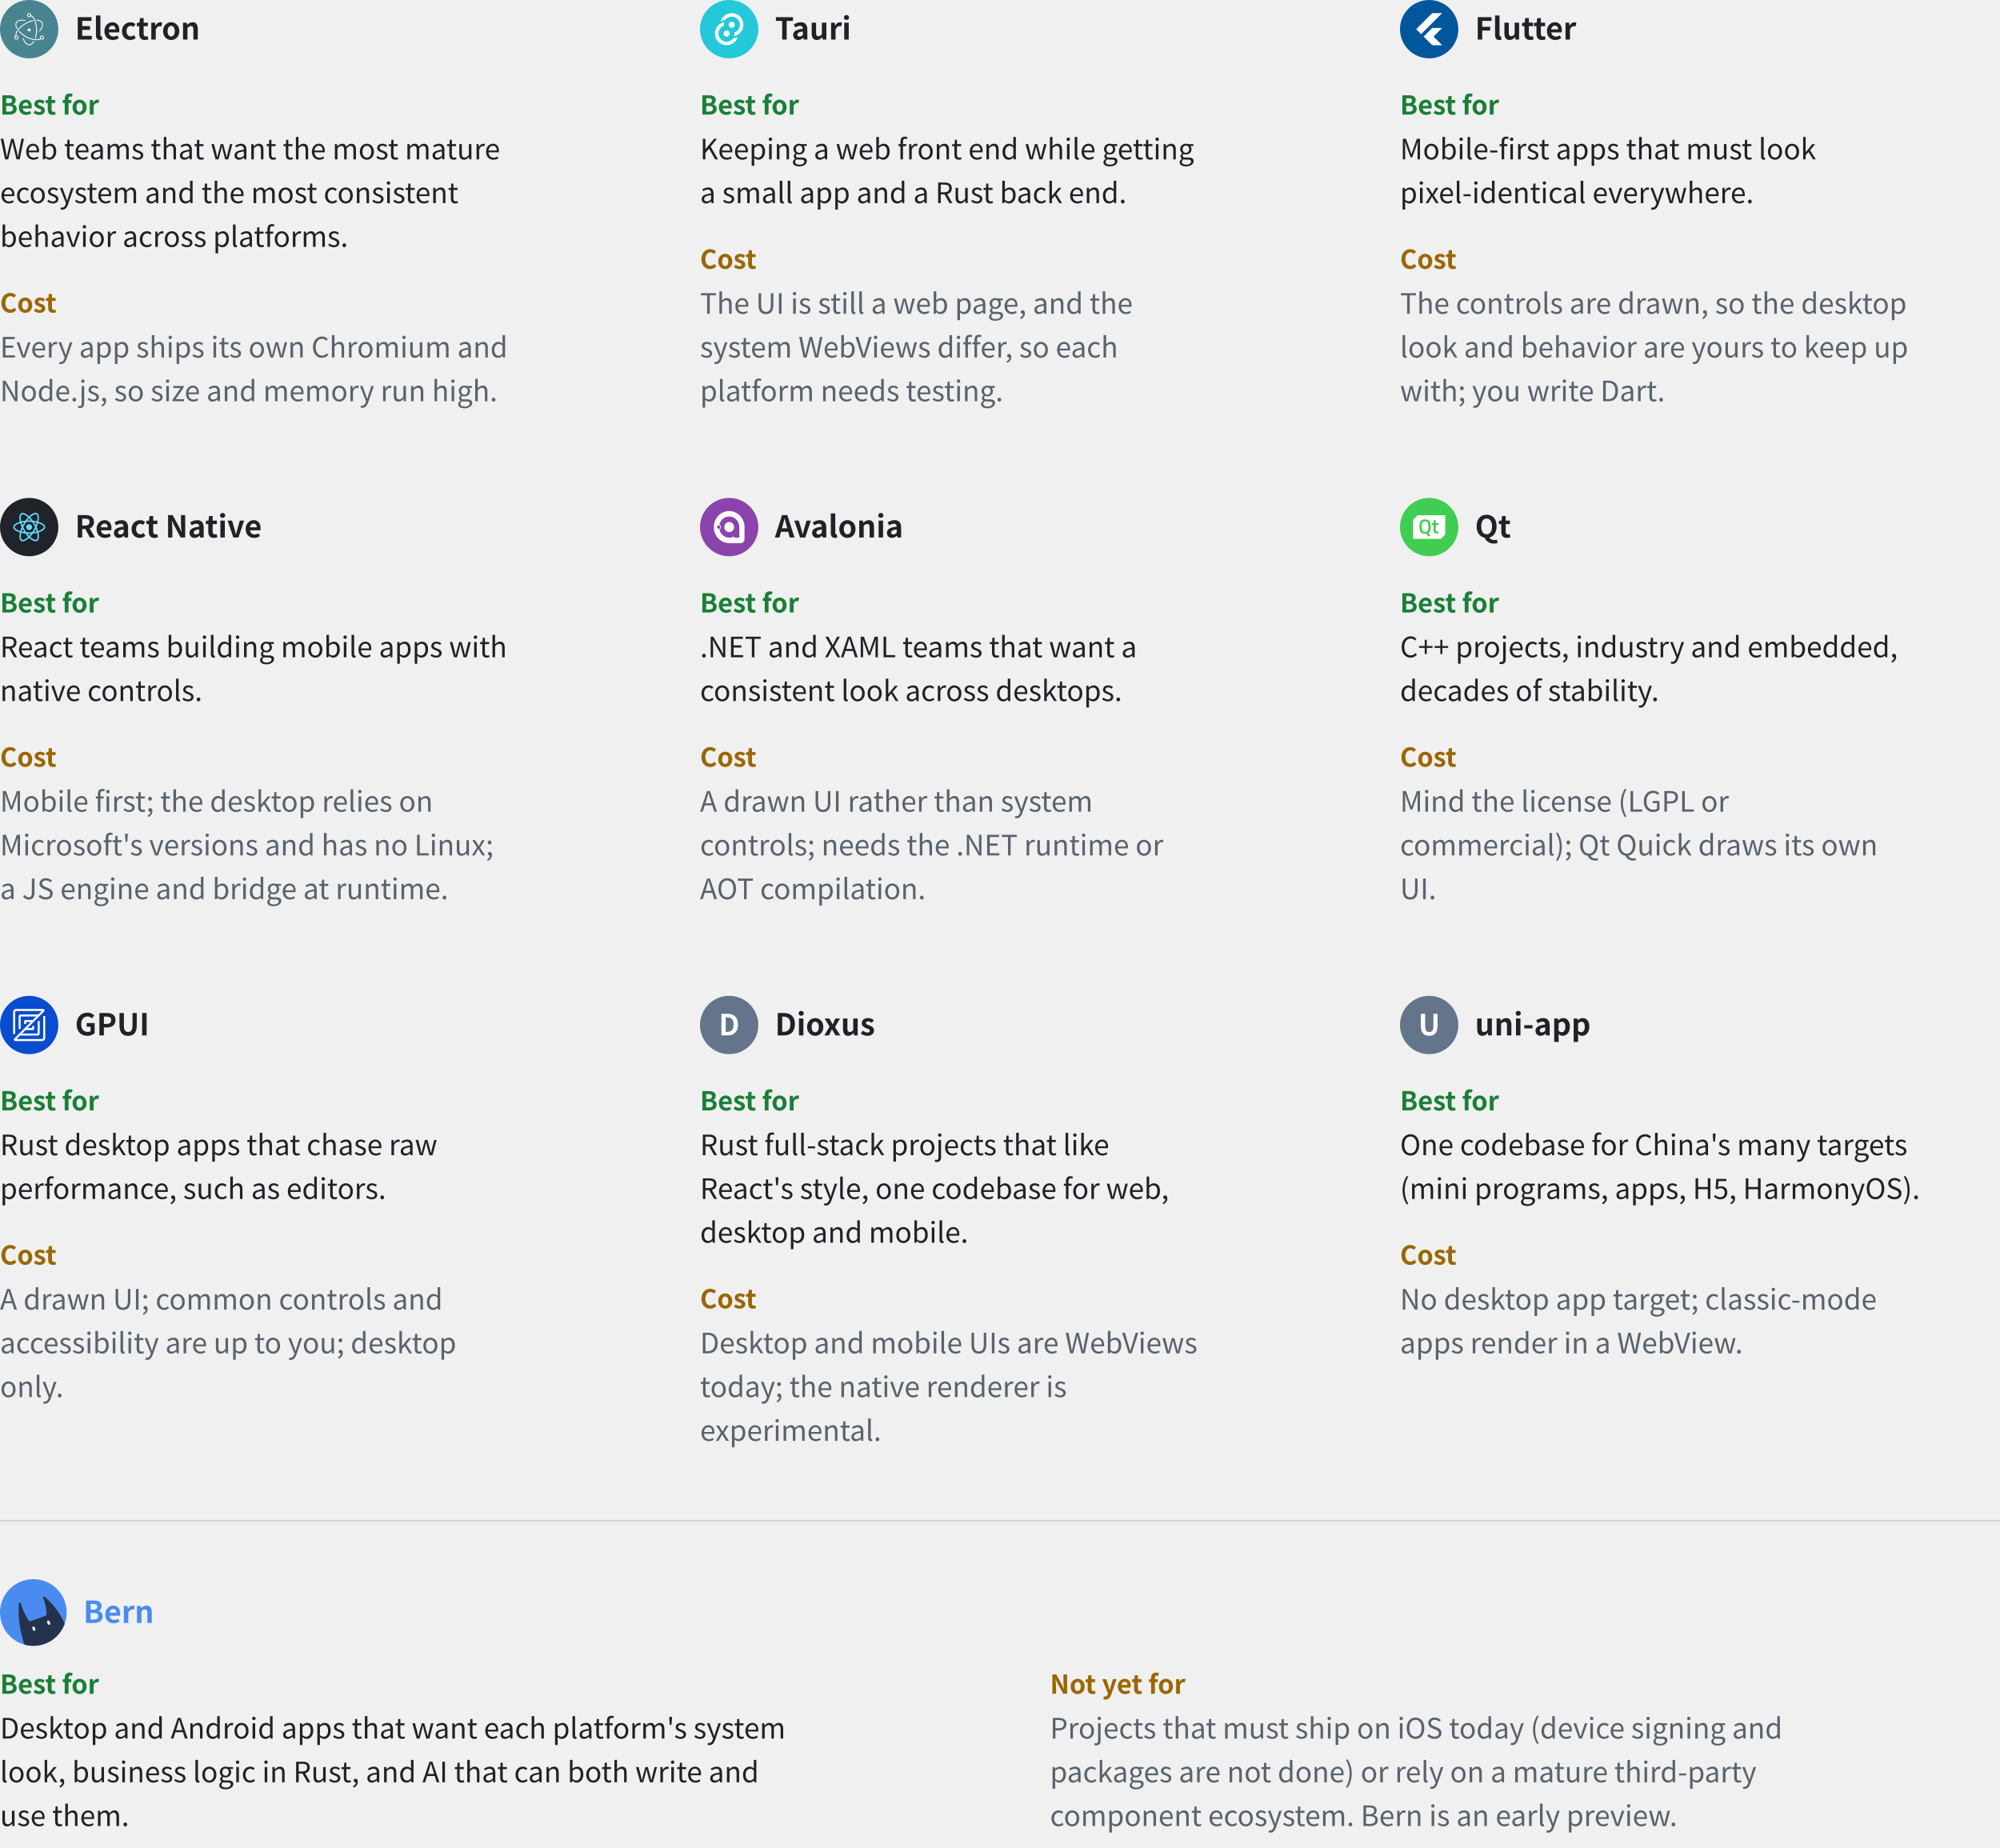
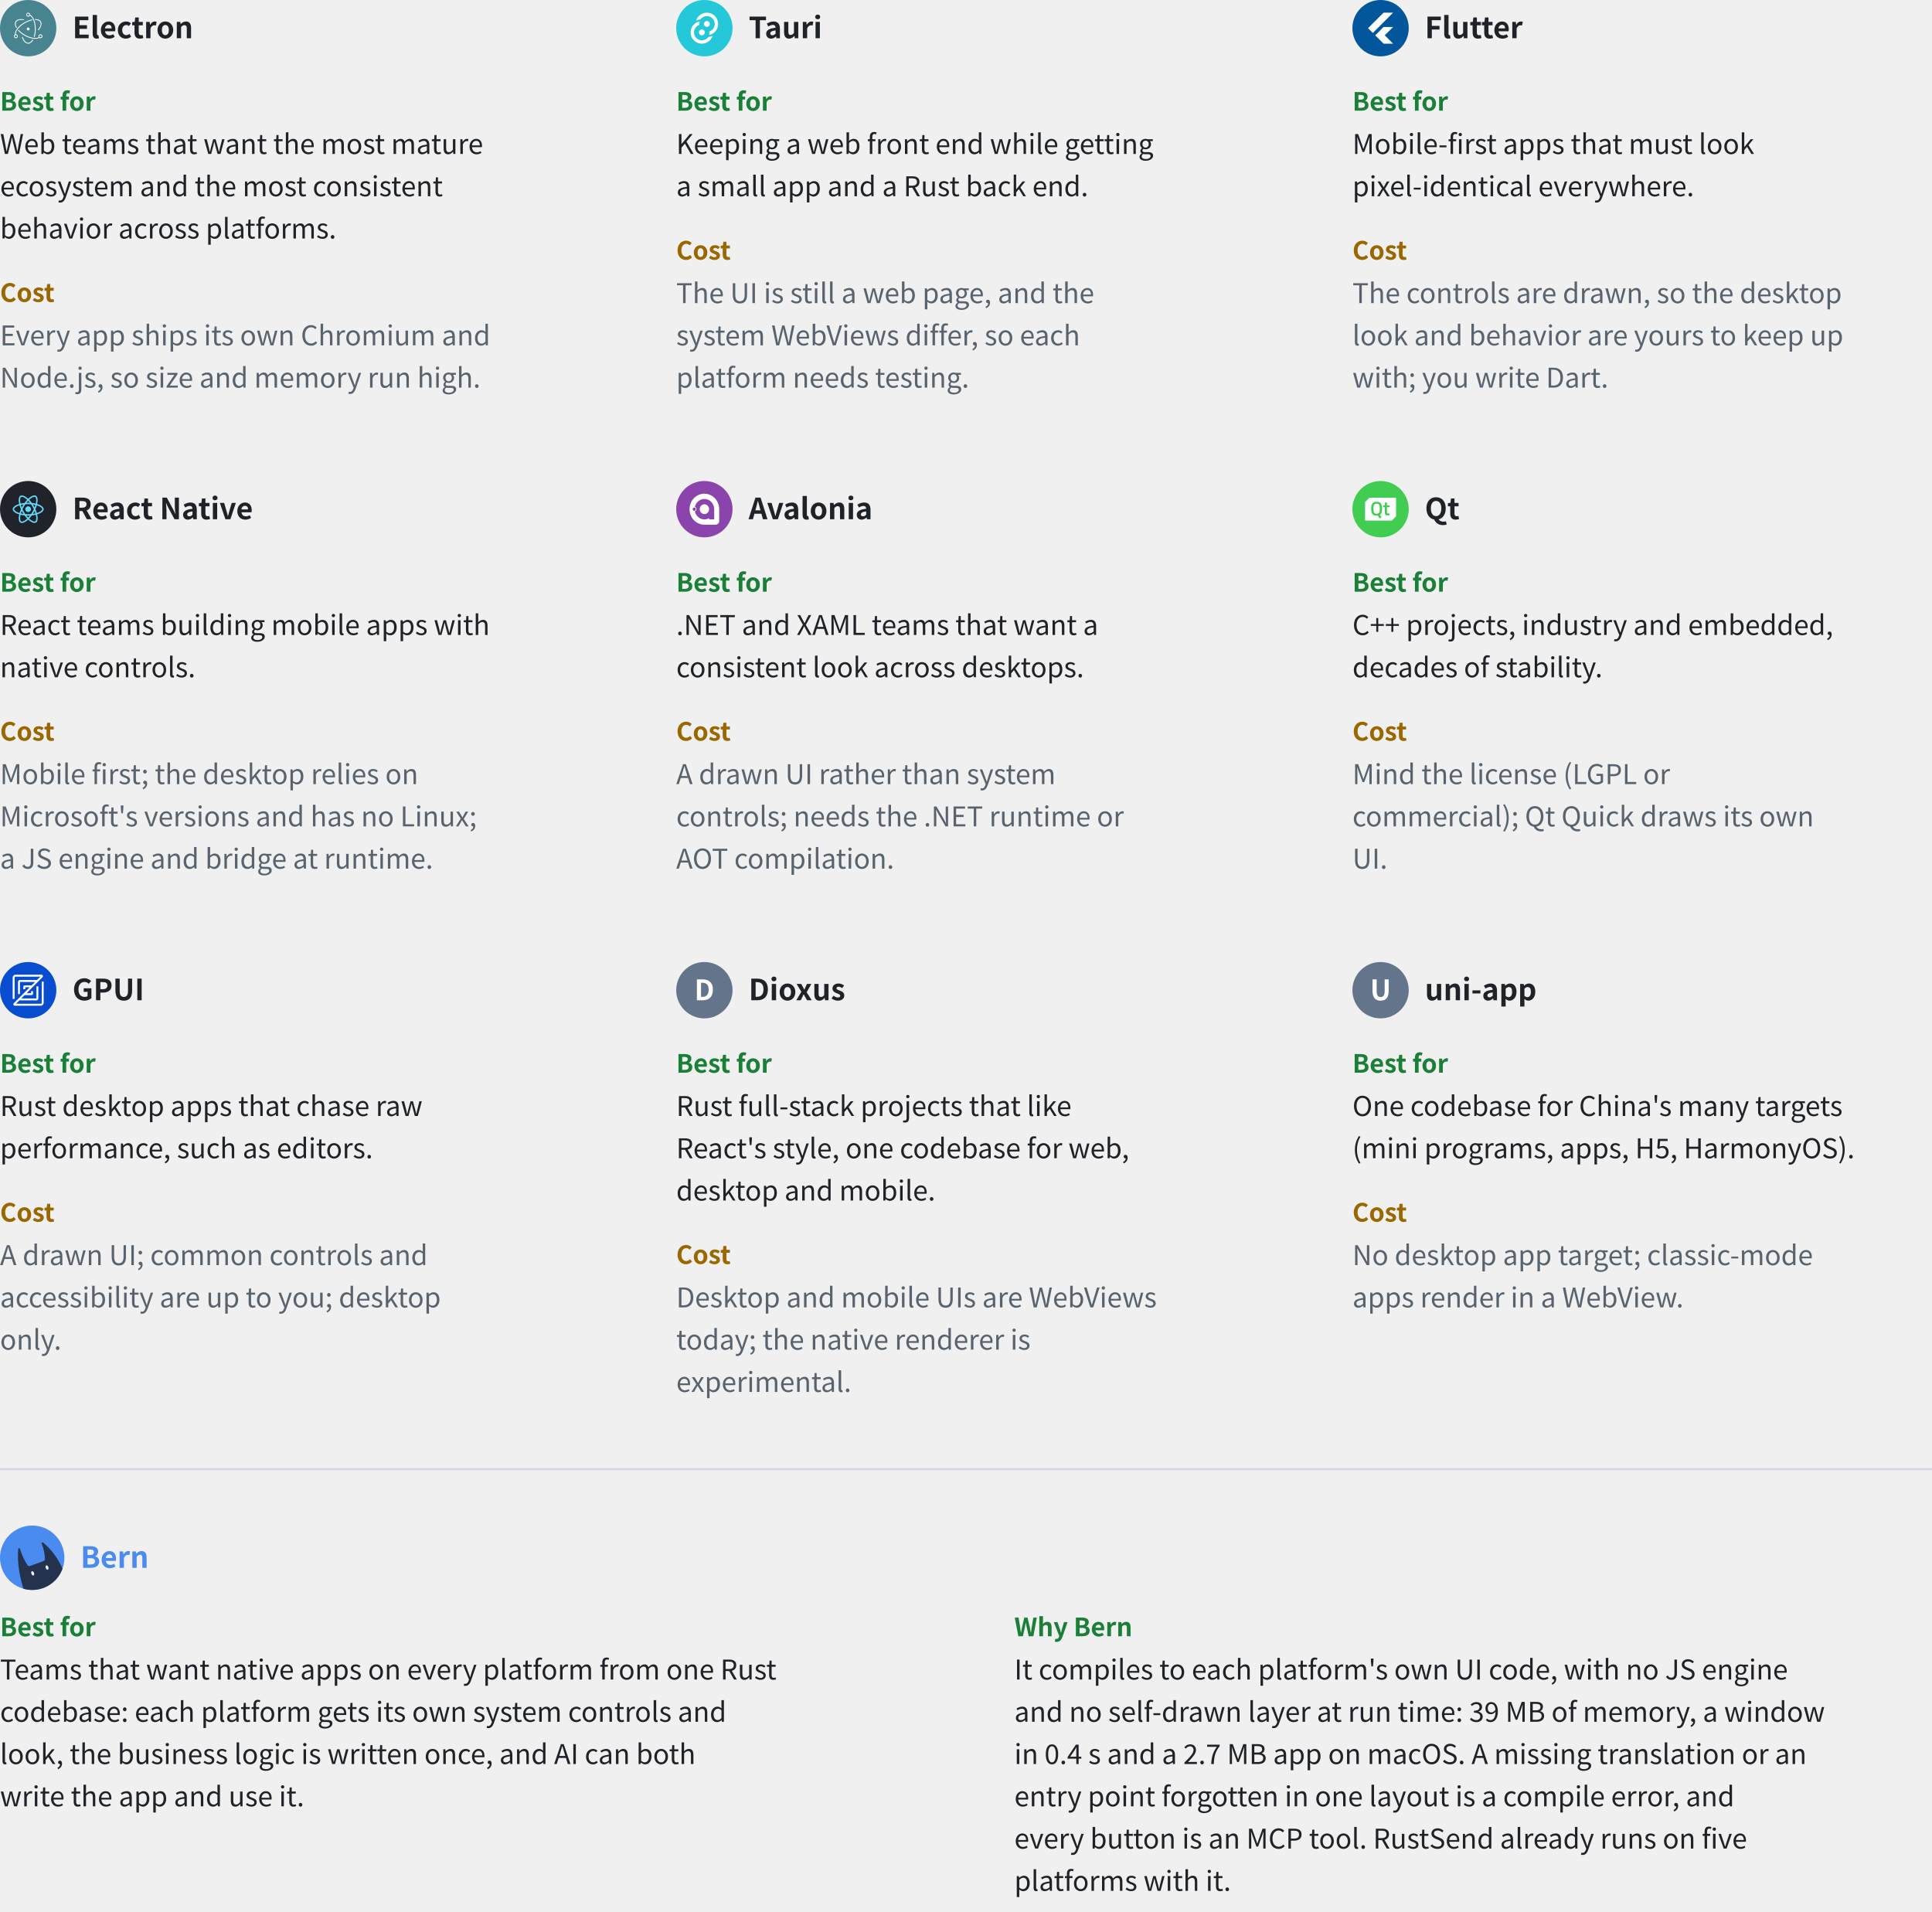
- <svg xmlns="http://www.w3.org/2000/svg" viewBox="0 0 960 887" width="960" height="887" font-family="-apple-system, BlinkMacSystemFont, 'Segoe UI', 'PingFang SC', 'Hiragino Sans GB', 'Microsoft YaHei', 'Noto Sans CJK SC', 'Helvetica Neue', Arial, sans-serif">
+ <svg xmlns="http://www.w3.org/2000/svg" viewBox="0 0 960 950" width="960" height="950" font-family="-apple-system, BlinkMacSystemFont, 'Segoe UI', 'PingFang SC', 'Hiragino Sans GB', 'Microsoft YaHei', 'Noto Sans CJK SC', 'Helvetica Neue', Arial, sans-serif">
  <defs>
    <symbol id="bern-logo" viewBox="0 0 1024 1024">
      <defs>
        <clipPath id="bern-symbol-disc">
          <circle cx="512" cy="512" r="512" />
        </clipPath>
      </defs>
      <g clip-path="url(#bern-symbol-disc)">
        <rect width="1024" height="1024" fill="#4A8BEF" />
        <path fill="#24324D" d="M 290.4 372.1 C 270.7 579.3 309.8 827.6 392.0 1060.0 L 1100 1100 L 1060.0 880.0 C 1013.0 692.2 904.4 451.5 684.3 270.5 A 14 14 0 0 0 662.4 286.5 C 693.7 364.2 711.6 444.8 715.3 529.4 A 36 36 0 0 1 691.6 564.9 C 620.6 590.7 549.5 616.5 478.5 642.4 A 36 36 0 0 1 436.0 628.1 C 383.8 547.6 344.6 461.1 317.8 369.5 A 14 14 0 0 0 290.4 372.1 Z" />
        <ellipse rx="22" ry="36" fill="#E8F4FF" transform="translate(520 760) rotate(-20)" />
        <ellipse rx="22" ry="36" fill="#E8F4FF" transform="translate(748 668) rotate(-20)" />
      </g>
    </symbol>
  </defs>
  <g transform="translate(0.0 0.0)">
    <circle cx="14.0" cy="14.0" r="14.0" fill="#47848F" />
    <path d="M12.011 0c-.85 0-1.539.689-1.539 1.539 0 .85.689 1.539 1.539 1.539.595 0 1.11-.338 1.366-.832 2.221 1.268 3.847 5.473 3.847 10.362 0 2.071-.289 4.056-.825 5.769a.322.322 0 0 0 .211.403.322.322 0 0 0 .403-.211c.556-1.776.854-3.825.854-5.96 0-5.193-1.772-9.686-4.321-11.003.001-.022.004-.044.004-.067 0-.85-.689-1.539-1.539-1.539zm0 .643a.896.896 0 1 1 0 1.792.896.896 0 1 1 0-1.792zm-5.486 4.305c-2.067.007-3.647.665-4.388 1.948-.738 1.277-.527 2.971.511 4.781a.322.322 0 0 0 .558-.32C2.271 9.727 2.089 8.266 2.694 7.218c.821-1.422 3.033-1.955 5.932-1.427a.322.322 0 0 0 .115-.633c-.784-.143-1.527-.212-2.216-.21zm11.052.018a.322.322 0 0 0-.008.643c1.834.024 3.156.596 3.75 1.626.819 1.419.18 3.595-1.718 5.837a.322.322 0 0 0 .038.454.322.322 0 0 0 .453-.038c2.054-2.426 2.771-4.866 1.784-6.574-.726-1.257-2.26-1.921-4.299-1.947zm-2.698.292a.323.323 0 0 0-.065.007c-1.857.398-3.833 1.175-5.731 2.271-4.57 2.638-7.592 6.495-7.36 9.372-.473.263-.793.766-.793 1.345 0 .85.689 1.539 1.539 1.539.85 0 1.539-.689 1.539-1.539 0-.85-.689-1.539-1.539-1.539-.038 0-.075.003-.113.006-.1-2.56 2.743-6.141 7.048-8.627 1.841-1.063 3.755-1.816 5.545-2.2a.322.322 0 0 0-.07-.636zm-2.879 6.236a1.119 1.119 0 0 0-.224.025c-.601.13-.983.723-.853 1.324.13.601.723.983 1.324.853.601-.13.983-.723.853-1.324-.114-.526-.582-.884-1.099-.879zM4.532 13.341a.321.321 0 0 0-.232.084.321.321 0 0 0-.021.454c1.268 1.394 2.916 2.701 4.795 3.786 4.415 2.549 9.106 3.285 11.561 1.839a1.53 1.53 0 0 0 .897.29c.85 0 1.539-.689 1.539-1.539 0-.85-.689-1.539-1.539-1.539-.85 0-1.539.689-1.539 1.539 0 .276.074.534.201.758-2.245 1.214-6.631.5-10.798-1.905-1.823-1.052-3.418-2.318-4.64-3.661a.321.321 0 0 0-.223-.105zm-2.063 4.017a.896.896 0 1 1 0 1.792.896.896 0 1 1 0-1.792zm19.062 0a.896.896 0 1 1 0 1.792.891.891 0 0 1-.586-.219c-.003-.004-.004-.008-.007-.012a.32.32 0 0 0-.096-.091.896.896 0 0 1 .689-1.469zm-14.005 1.368a.322.322 0 0 0-.321.43C8.279 22.154 10.036 24 12.011 24c1.441 0 2.773-.982 3.813-2.711a.322.322 0 0 0-.11-.441.322.322 0 0 0-.442.11c-.934 1.554-2.081 2.399-3.261 2.399-1.641 0-3.208-1.647-4.2-4.418a.322.322 0 0 0-.285-.213z" fill="#FFFFFF" transform="translate(6.30 6.30) scale(0.6417)" />
    <text x="36" y="19" font-size="14.5" font-weight="700" fill="#1F2328">Electron</text>
    <text x="0.0" y="55.0" font-size="12.5" font-weight="700" fill="#1A7F37">Best for</text>
    <text x="0.0" y="76.5" font-size="13.5" fill="#1F2328">Web teams that want the most mature</text>
    <text x="0.0" y="97.5" font-size="13.5" fill="#1F2328">ecosystem and the most consistent</text>
    <text x="0.0" y="118.5" font-size="13.5" fill="#1F2328">behavior across platforms.</text>
    <text x="0.0" y="150.0" font-size="12.5" font-weight="700" fill="#9A6700">Cost</text>
    <text x="0.0" y="171.6" font-size="13.5" fill="#59636E">Every app ships its own Chromium and</text>
    <text x="0.0" y="192.6" font-size="13.5" fill="#59636E">Node.js, so size and memory run high.</text>
  </g>
  <g transform="translate(336.0 0.0)">
    <circle cx="14.0" cy="14.0" r="14.0" fill="#24C8D8" />
    <path d="M13.912 0a8.72 8.72 0 0 0-8.308 6.139c1.05-.515 2.18-.845 3.342-.976 2.415-3.363 7.4-3.412 9.88-.097 2.48 3.315 1.025 8.084-2.883 9.45a6.131 6.131 0 0 1-.3 2.762 8.72 8.72 0 0 0 3.01-1.225A8.72 8.72 0 0 0 13.913 0zm.082 6.451a2.284 2.284 0 1 0-.15 4.566 2.284 2.284 0 0 0 .15-4.566zm-5.629.27a8.72 8.72 0 0 0-3.031 1.235 8.72 8.72 0 1 0 13.06 9.913 10.173 10.174 0 0 1-3.343.965 6.125 6.125 0 1 1-7.028-9.343 6.114 6.115 0 0 1 .342-2.772zm1.713 6.27a2.284 2.284 0 0 0-2.284 2.283 2.284 2.284 0 0 0 2.284 2.284 2.284 2.284 0 0 0 2.284-2.284 2.284 2.284 0 0 0-2.284-2.284z" fill="#FFFFFF" transform="translate(6.30 6.30) scale(0.6417)" />
    <text x="36" y="19" font-size="14.5" font-weight="700" fill="#1F2328">Tauri</text>
    <text x="0.0" y="55.0" font-size="12.5" font-weight="700" fill="#1A7F37">Best for</text>
    <text x="0.0" y="76.5" font-size="13.5" fill="#1F2328">Keeping a web front end while getting</text>
    <text x="0.0" y="97.5" font-size="13.5" fill="#1F2328">a small app and a Rust back end.</text>
    <text x="0.0" y="129.0" font-size="12.5" font-weight="700" fill="#9A6700">Cost</text>
    <text x="0.0" y="150.6" font-size="13.5" fill="#59636E">The UI is still a web page, and the</text>
    <text x="0.0" y="171.6" font-size="13.5" fill="#59636E">system WebViews differ, so each</text>
    <text x="0.0" y="192.6" font-size="13.5" fill="#59636E">platform needs testing.</text>
  </g>
  <g transform="translate(672.0 0.0)">
    <circle cx="14.0" cy="14.0" r="14.0" fill="#02569B" />
    <path d="M14.314 0L2.3 12 6 15.7 21.684.013h-7.357zm.014 11.072L7.857 17.53l6.47 6.47H21.7l-6.46-6.468 6.46-6.46h-7.37z" fill="#FFFFFF" transform="translate(6.30 6.30) scale(0.6417)" />
    <text x="36" y="19" font-size="14.5" font-weight="700" fill="#1F2328">Flutter</text>
    <text x="0.0" y="55.0" font-size="12.5" font-weight="700" fill="#1A7F37">Best for</text>
    <text x="0.0" y="76.5" font-size="13.5" fill="#1F2328">Mobile-first apps that must look</text>
    <text x="0.0" y="97.5" font-size="13.5" fill="#1F2328">pixel-identical everywhere.</text>
    <text x="0.0" y="129.0" font-size="12.5" font-weight="700" fill="#9A6700">Cost</text>
    <text x="0.0" y="150.6" font-size="13.5" fill="#59636E">The controls are drawn, so the desktop</text>
    <text x="0.0" y="171.6" font-size="13.5" fill="#59636E">look and behavior are yours to keep up</text>
    <text x="0.0" y="192.6" font-size="13.5" fill="#59636E">with; you write Dart.</text>
  </g>
  <g transform="translate(0.0 239.0)">
    <circle cx="14.0" cy="14.0" r="14.0" fill="#20232A" />
    <path d="M14.23 12.004a2.236 2.236 0 0 1-2.235 2.236 2.236 2.236 0 0 1-2.236-2.236 2.236 2.236 0 0 1 2.235-2.236 2.236 2.236 0 0 1 2.236 2.236zm2.648-10.69c-1.346 0-3.107.96-4.888 2.622-1.78-1.653-3.542-2.602-4.887-2.602-.41 0-.783.093-1.106.278-1.375.793-1.683 3.264-.973 6.365C1.98 8.917 0 10.42 0 12.004c0 1.59 1.99 3.097 5.043 4.03-.704 3.113-.39 5.588.988 6.38.32.187.69.275 1.102.275 1.345 0 3.107-.96 4.888-2.624 1.78 1.654 3.542 2.603 4.887 2.603.41 0 .783-.09 1.106-.275 1.374-.792 1.683-3.263.973-6.365C22.02 15.096 24 13.59 24 12.004c0-1.59-1.99-3.097-5.043-4.032.704-3.11.39-5.587-.988-6.38-.318-.184-.688-.277-1.092-.278zm-.005 1.09v.006c.225 0 .406.044.558.127.666.382.955 1.835.73 3.704-.054.46-.142.945-.25 1.44-.96-.236-2.006-.417-3.107-.534-.66-.905-1.345-1.727-2.035-2.447 1.592-1.48 3.087-2.292 4.105-2.295zm-9.77.02c1.012 0 2.514.808 4.11 2.28-.686.72-1.37 1.537-2.02 2.442-1.107.117-2.154.298-3.113.538-.112-.49-.195-.964-.254-1.42-.23-1.868.054-3.32.714-3.707.19-.09.4-.127.563-.132zm4.882 3.05c.455.468.91.992 1.36 1.564-.44-.02-.89-.034-1.345-.034-.46 0-.915.01-1.36.034.44-.572.895-1.096 1.345-1.565zM12 8.1c.74 0 1.477.034 2.202.093.406.582.802 1.203 1.183 1.86.372.64.71 1.29 1.018 1.946-.308.655-.646 1.31-1.013 1.95-.38.66-.773 1.288-1.18 1.87-.728.063-1.466.098-2.21.098-.74 0-1.477-.035-2.202-.093-.406-.582-.802-1.204-1.183-1.86-.372-.64-.71-1.29-1.018-1.946.303-.657.646-1.313 1.013-1.954.38-.66.773-1.286 1.18-1.868.728-.064 1.466-.098 2.21-.098zm-3.635.254c-.24.377-.48.763-.704 1.16-.225.39-.435.782-.635 1.174-.265-.656-.49-1.31-.676-1.947.64-.15 1.315-.283 2.015-.386zm7.26 0c.695.103 1.365.23 2.006.387-.18.632-.405 1.282-.66 1.933-.2-.39-.41-.783-.64-1.174-.225-.392-.465-.774-.705-1.146zm3.063.675c.484.15.944.317 1.375.498 1.732.74 2.852 1.708 2.852 2.476-.005.768-1.125 1.74-2.857 2.475-.42.18-.88.342-1.355.493-.28-.958-.646-1.956-1.1-2.98.45-1.017.81-2.01 1.085-2.964zm-13.395.004c.278.96.645 1.957 1.1 2.98-.45 1.017-.812 2.01-1.086 2.964-.484-.15-.944-.318-1.37-.5-1.732-.737-2.852-1.706-2.852-2.474 0-.768 1.12-1.742 2.852-2.476.42-.18.88-.342 1.356-.494zm11.678 4.28c.265.657.49 1.312.676 1.948-.64.157-1.316.29-2.016.39.24-.375.48-.762.705-1.158.225-.39.435-.788.636-1.18zm-9.945.02c.2.392.41.783.64 1.175.23.39.465.772.705 1.143-.695-.102-1.365-.23-2.006-.386.18-.63.406-1.282.66-1.933zM17.92 16.32c.112.493.2.968.254 1.423.23 1.868-.054 3.32-.714 3.708-.147.09-.338.128-.563.128-1.012 0-2.514-.807-4.11-2.28.686-.72 1.37-1.536 2.02-2.44 1.107-.118 2.154-.3 3.113-.54zm-11.83.01c.96.234 2.006.415 3.107.532.66.905 1.345 1.727 2.035 2.446-1.595 1.483-3.092 2.295-4.11 2.295-.22-.005-.406-.05-.553-.132-.666-.38-.955-1.834-.73-3.703.054-.46.142-.944.25-1.438zm4.56.64c.44.02.89.034 1.345.034.46 0 .915-.01 1.36-.034-.44.572-.895 1.095-1.345 1.565-.455-.47-.91-.993-1.36-1.565z" fill="#61DAFB" transform="translate(6.30 6.30) scale(0.6417)" />
    <text x="36" y="19" font-size="14.5" font-weight="700" fill="#1F2328">React Native</text>
    <text x="0.0" y="55.0" font-size="12.5" font-weight="700" fill="#1A7F37">Best for</text>
    <text x="0.0" y="76.5" font-size="13.5" fill="#1F2328">React teams building mobile apps with</text>
    <text x="0.0" y="97.5" font-size="13.5" fill="#1F2328">native controls.</text>
    <text x="0.0" y="129.0" font-size="12.5" font-weight="700" fill="#9A6700">Cost</text>
    <text x="0.0" y="150.6" font-size="13.5" fill="#59636E">Mobile first; the desktop relies on</text>
    <text x="0.0" y="171.6" font-size="13.5" fill="#59636E">Microsoft's versions and has no Linux;</text>
    <text x="0.0" y="192.6" font-size="13.5" fill="#59636E">a JS engine and bridge at runtime.</text>
  </g>
  <g transform="translate(336.0 239.0)">
    <circle cx="14.0" cy="14.0" r="14.0" fill="#8B44AC" />
    <path d="M12.034 8.208c-2.003 0-3.627 1.696-3.627 3.789s1.624 3.789 3.627 3.789 3.627-1.697 3.627-3.79-1.624-3.788-3.627-3.788m-7.392 2.067c.72.211 1.248.902 1.248 1.722s-.528 1.51-1.248 1.721c.752 3.54 3.776 6.188 7.392 6.188 1.316 0 2.554-.35 3.632-.967v.914h3.94v-7.528a5 5 0 0 0 0-.224v-.104c0-4.369-3.39-7.91-7.572-7.91-3.616 0-6.64 2.648-7.392 6.188m-.5 2.982c.67 0 1.212-.567 1.212-1.266s-.542-1.265-1.212-1.265-1.211.566-1.211 1.265c0 .7.542 1.266 1.211 1.266M20.682 24H11.8C5.549 23.887.515 18.556.515 12c0-6.627 5.143-12 11.487-12 6.241 0 11.32 5.2 11.483 11.678l-.02 9.743C23.3 22.876 22.12 24 20.683 24" fill="#FFFFFF" transform="translate(6.30 6.30) scale(0.6417)" />
    <text x="36" y="19" font-size="14.5" font-weight="700" fill="#1F2328">Avalonia</text>
    <text x="0.0" y="55.0" font-size="12.5" font-weight="700" fill="#1A7F37">Best for</text>
    <text x="0.0" y="76.5" font-size="13.5" fill="#1F2328">.NET and XAML teams that want a</text>
    <text x="0.0" y="97.5" font-size="13.5" fill="#1F2328">consistent look across desktops.</text>
    <text x="0.0" y="129.0" font-size="12.5" font-weight="700" fill="#9A6700">Cost</text>
    <text x="0.0" y="150.6" font-size="13.5" fill="#59636E">A drawn UI rather than system</text>
    <text x="0.0" y="171.6" font-size="13.5" fill="#59636E">controls; needs the .NET runtime or</text>
    <text x="0.0" y="192.6" font-size="13.5" fill="#59636E">AOT compilation.</text>
  </g>
  <g transform="translate(672.0 239.0)">
    <circle cx="14.0" cy="14.0" r="14.0" fill="#41CD52" />
    <path d="M21.693 3.162H3.33L0 6.49v14.348h20.671L24 17.51V3.162zM12.785 18.4l-1.562.728-1.35-2.217c-.196.057-.499.09-.924.09-1.579 0-2.683-.425-3.305-1.276-.622-.85-.932-2.2-.932-4.033 0-1.84.319-3.206.949-4.098.63-.892 1.726-1.341 3.288-1.341 1.562 0 2.658.441 3.28 1.333.63.883.94 2.25.94 4.098 0 1.219-.13 2.2-.384 2.945-.261.752-.679 1.325-1.268 1.718zm4.736-1.587c-.858 0-1.447-.196-1.766-.59-.32-.392-.483-1.136-.483-2.232v-3.534H14.11V9.051h1.162V6.843h1.644V9.05h2.094v1.415h-2.094v3.346c0 .622.05 1.03.14 1.227.09.204.326.303.695.303l1.243-.05.073 1.326c-.67.13-1.186.196-1.546.196zm-8.58-9.08c-.95 0-1.604.311-1.963.94-.352.63-.532 1.629-.532 3.011 0 1.374.172 2.364.515 2.953.344.589 1.006.892 1.98.892.973 0 1.628-.295 1.971-.876.335-.58.507-1.57.507-2.953 0-1.39-.172-2.396-.523-3.026-.352-.63-1.006-.94-1.955-.94Z" fill="#FFFFFF" transform="translate(6.30 6.30) scale(0.6417)" />
    <text x="36" y="19" font-size="14.5" font-weight="700" fill="#1F2328">Qt</text>
    <text x="0.0" y="55.0" font-size="12.5" font-weight="700" fill="#1A7F37">Best for</text>
    <text x="0.0" y="76.5" font-size="13.5" fill="#1F2328">C++ projects, industry and embedded,</text>
    <text x="0.0" y="97.5" font-size="13.5" fill="#1F2328">decades of stability.</text>
    <text x="0.0" y="129.0" font-size="12.5" font-weight="700" fill="#9A6700">Cost</text>
    <text x="0.0" y="150.6" font-size="13.5" fill="#59636E">Mind the license (LGPL or</text>
    <text x="0.0" y="171.6" font-size="13.5" fill="#59636E">commercial); Qt Quick draws its own</text>
    <text x="0.0" y="192.6" font-size="13.5" fill="#59636E">UI.</text>
  </g>
  <g transform="translate(0.0 478.0)">
    <circle cx="14.0" cy="14.0" r="14.0" fill="#084CCF" />
    <path d="M2.25 1.5a.75.75 0 0 0-.75.75v16.5H0V2.25A2.25 2.25 0 0 1 2.25 0h20.095c1.002 0 1.504 1.212.795 1.92L10.764 14.298h3.486V12.75h1.5v1.922a1.125 1.125 0 0 1-1.125 1.125H9.264l-2.578 2.578h11.689V9h1.5v9.375a1.5 1.5 0 0 1-1.5 1.5H5.185L2.562 22.5H21.75a.75.75 0 0 0 .75-.75V5.25H24v16.5A2.25 2.25 0 0 1 21.75 24H1.655C.653 24 .151 22.788.86 22.08L13.19 9.75H9.75v1.5h-1.5V9.375A1.125 1.125 0 0 1 9.375 8.25h5.314l2.625-2.625H5.625V15h-1.5V5.625a1.5 1.5 0 0 1 1.5-1.5h13.19L21.438 1.5z" fill="#FFFFFF" transform="translate(6.30 6.30) scale(0.6417)" />
    <text x="36" y="19" font-size="14.5" font-weight="700" fill="#1F2328">GPUI</text>
    <text x="0.0" y="55.0" font-size="12.5" font-weight="700" fill="#1A7F37">Best for</text>
    <text x="0.0" y="76.5" font-size="13.5" fill="#1F2328">Rust desktop apps that chase raw</text>
    <text x="0.0" y="97.5" font-size="13.5" fill="#1F2328">performance, such as editors.</text>
    <text x="0.0" y="129.0" font-size="12.5" font-weight="700" fill="#9A6700">Cost</text>
    <text x="0.0" y="150.6" font-size="13.5" fill="#59636E">A drawn UI; common controls and</text>
    <text x="0.0" y="171.6" font-size="13.5" fill="#59636E">accessibility are up to you; desktop</text>
    <text x="0.0" y="192.6" font-size="13.5" fill="#59636E">only.</text>
  </g>
  <g transform="translate(336.0 478.0)">
    <circle cx="14.0" cy="14.0" r="14.0" fill="#64748B" />
    <text x="14.0" y="19.0" text-anchor="middle" font-size="14.0" font-weight="700" fill="#FFFFFF">D</text>
    <text x="36" y="19" font-size="14.5" font-weight="700" fill="#1F2328">Dioxus</text>
    <text x="0.0" y="55.0" font-size="12.5" font-weight="700" fill="#1A7F37">Best for</text>
    <text x="0.0" y="76.5" font-size="13.5" fill="#1F2328">Rust full-stack projects that like</text>
    <text x="0.0" y="97.5" font-size="13.5" fill="#1F2328">React's style, one codebase for web,</text>
    <text x="0.0" y="118.5" font-size="13.5" fill="#1F2328">desktop and mobile.</text>
    <text x="0.0" y="150.0" font-size="12.5" font-weight="700" fill="#9A6700">Cost</text>
    <text x="0.0" y="171.6" font-size="13.5" fill="#59636E">Desktop and mobile UIs are WebViews</text>
    <text x="0.0" y="192.6" font-size="13.5" fill="#59636E">today; the native renderer is</text>
    <text x="0.0" y="213.6" font-size="13.5" fill="#59636E">experimental.</text>
  </g>
  <g transform="translate(672.0 478.0)">
    <circle cx="14.0" cy="14.0" r="14.0" fill="#64748B" />
    <text x="14.0" y="19.0" text-anchor="middle" font-size="14.0" font-weight="700" fill="#FFFFFF">U</text>
    <text x="36" y="19" font-size="14.5" font-weight="700" fill="#1F2328">uni-app</text>
    <text x="0.0" y="55.0" font-size="12.5" font-weight="700" fill="#1A7F37">Best for</text>
    <text x="0.0" y="76.5" font-size="13.5" fill="#1F2328">One codebase for China's many targets</text>
    <text x="0.0" y="97.5" font-size="13.5" fill="#1F2328">(mini programs, apps, H5, HarmonyOS).</text>
    <text x="0.0" y="129.0" font-size="12.5" font-weight="700" fill="#9A6700">Cost</text>
    <text x="0.0" y="150.6" font-size="13.5" fill="#59636E">No desktop app target; classic-mode</text>
    <text x="0.0" y="171.6" font-size="13.5" fill="#59636E">apps render in a WebView.</text>
  </g>
  <line x1="0" y1="730.0" x2="960" y2="730.0" stroke="#D0D7DE" />
  <use href="#bern-logo" x="0.0" y="758.0" width="32.0" height="32.0" />
  <text x="40" y="779" font-size="14.5" font-weight="700" fill="#4A8BEF">Bern</text>
  <text x="0.0" y="813.0" font-size="12.5" font-weight="700" fill="#1A7F37">Best for</text>
-   <text x="0.0" y="834.5" font-size="13.5" fill="#1F2328">Desktop and Android apps that want each platform's system</text>
-   <text x="0.0" y="855.5" font-size="13.5" fill="#1F2328">look, business logic in Rust, and AI that can both write and</text>
-   <text x="0.0" y="876.5" font-size="13.5" fill="#1F2328">use them.</text>
-   <text x="504.0" y="813.0" font-size="12.5" font-weight="700" fill="#9A6700">Not yet for</text>
-   <text x="504.0" y="834.5" font-size="13.5" fill="#59636E">Projects that must ship on iOS today (device signing and</text>
-   <text x="504.0" y="855.5" font-size="13.5" fill="#59636E">packages are not done) or rely on a mature third-party</text>
-   <text x="504.0" y="876.5" font-size="13.5" fill="#59636E">component ecosystem. Bern is an early preview.</text>
+   <text x="0.0" y="834.5" font-size="13.5" fill="#1F2328">Teams that want native apps on every platform from one Rust</text>
+   <text x="0.0" y="855.5" font-size="13.5" fill="#1F2328">codebase: each platform gets its own system controls and</text>
+   <text x="0.0" y="876.5" font-size="13.5" fill="#1F2328">look, the business logic is written once, and AI can both</text>
+   <text x="0.0" y="897.5" font-size="13.5" fill="#1F2328">write the app and use it.</text>
+   <text x="504.0" y="813.0" font-size="12.5" font-weight="700" fill="#1A7F37">Why Bern</text>
+   <text x="504.0" y="834.5" font-size="13.5" fill="#1F2328">It compiles to each platform's own UI code, with no JS engine</text>
+   <text x="504.0" y="855.5" font-size="13.5" fill="#1F2328">and no self-drawn layer at run time: 39 MB of memory, a window</text>
+   <text x="504.0" y="876.5" font-size="13.5" fill="#1F2328">in 0.4 s and a 2.7 MB app on macOS. A missing translation or an</text>
+   <text x="504.0" y="897.5" font-size="13.5" fill="#1F2328">entry point forgotten in one layout is a compile error, and</text>
+   <text x="504.0" y="918.5" font-size="13.5" fill="#1F2328">every button is an MCP tool. RustSend already runs on five</text>
+   <text x="504.0" y="939.5" font-size="13.5" fill="#1F2328">platforms with it.</text>
</svg>
